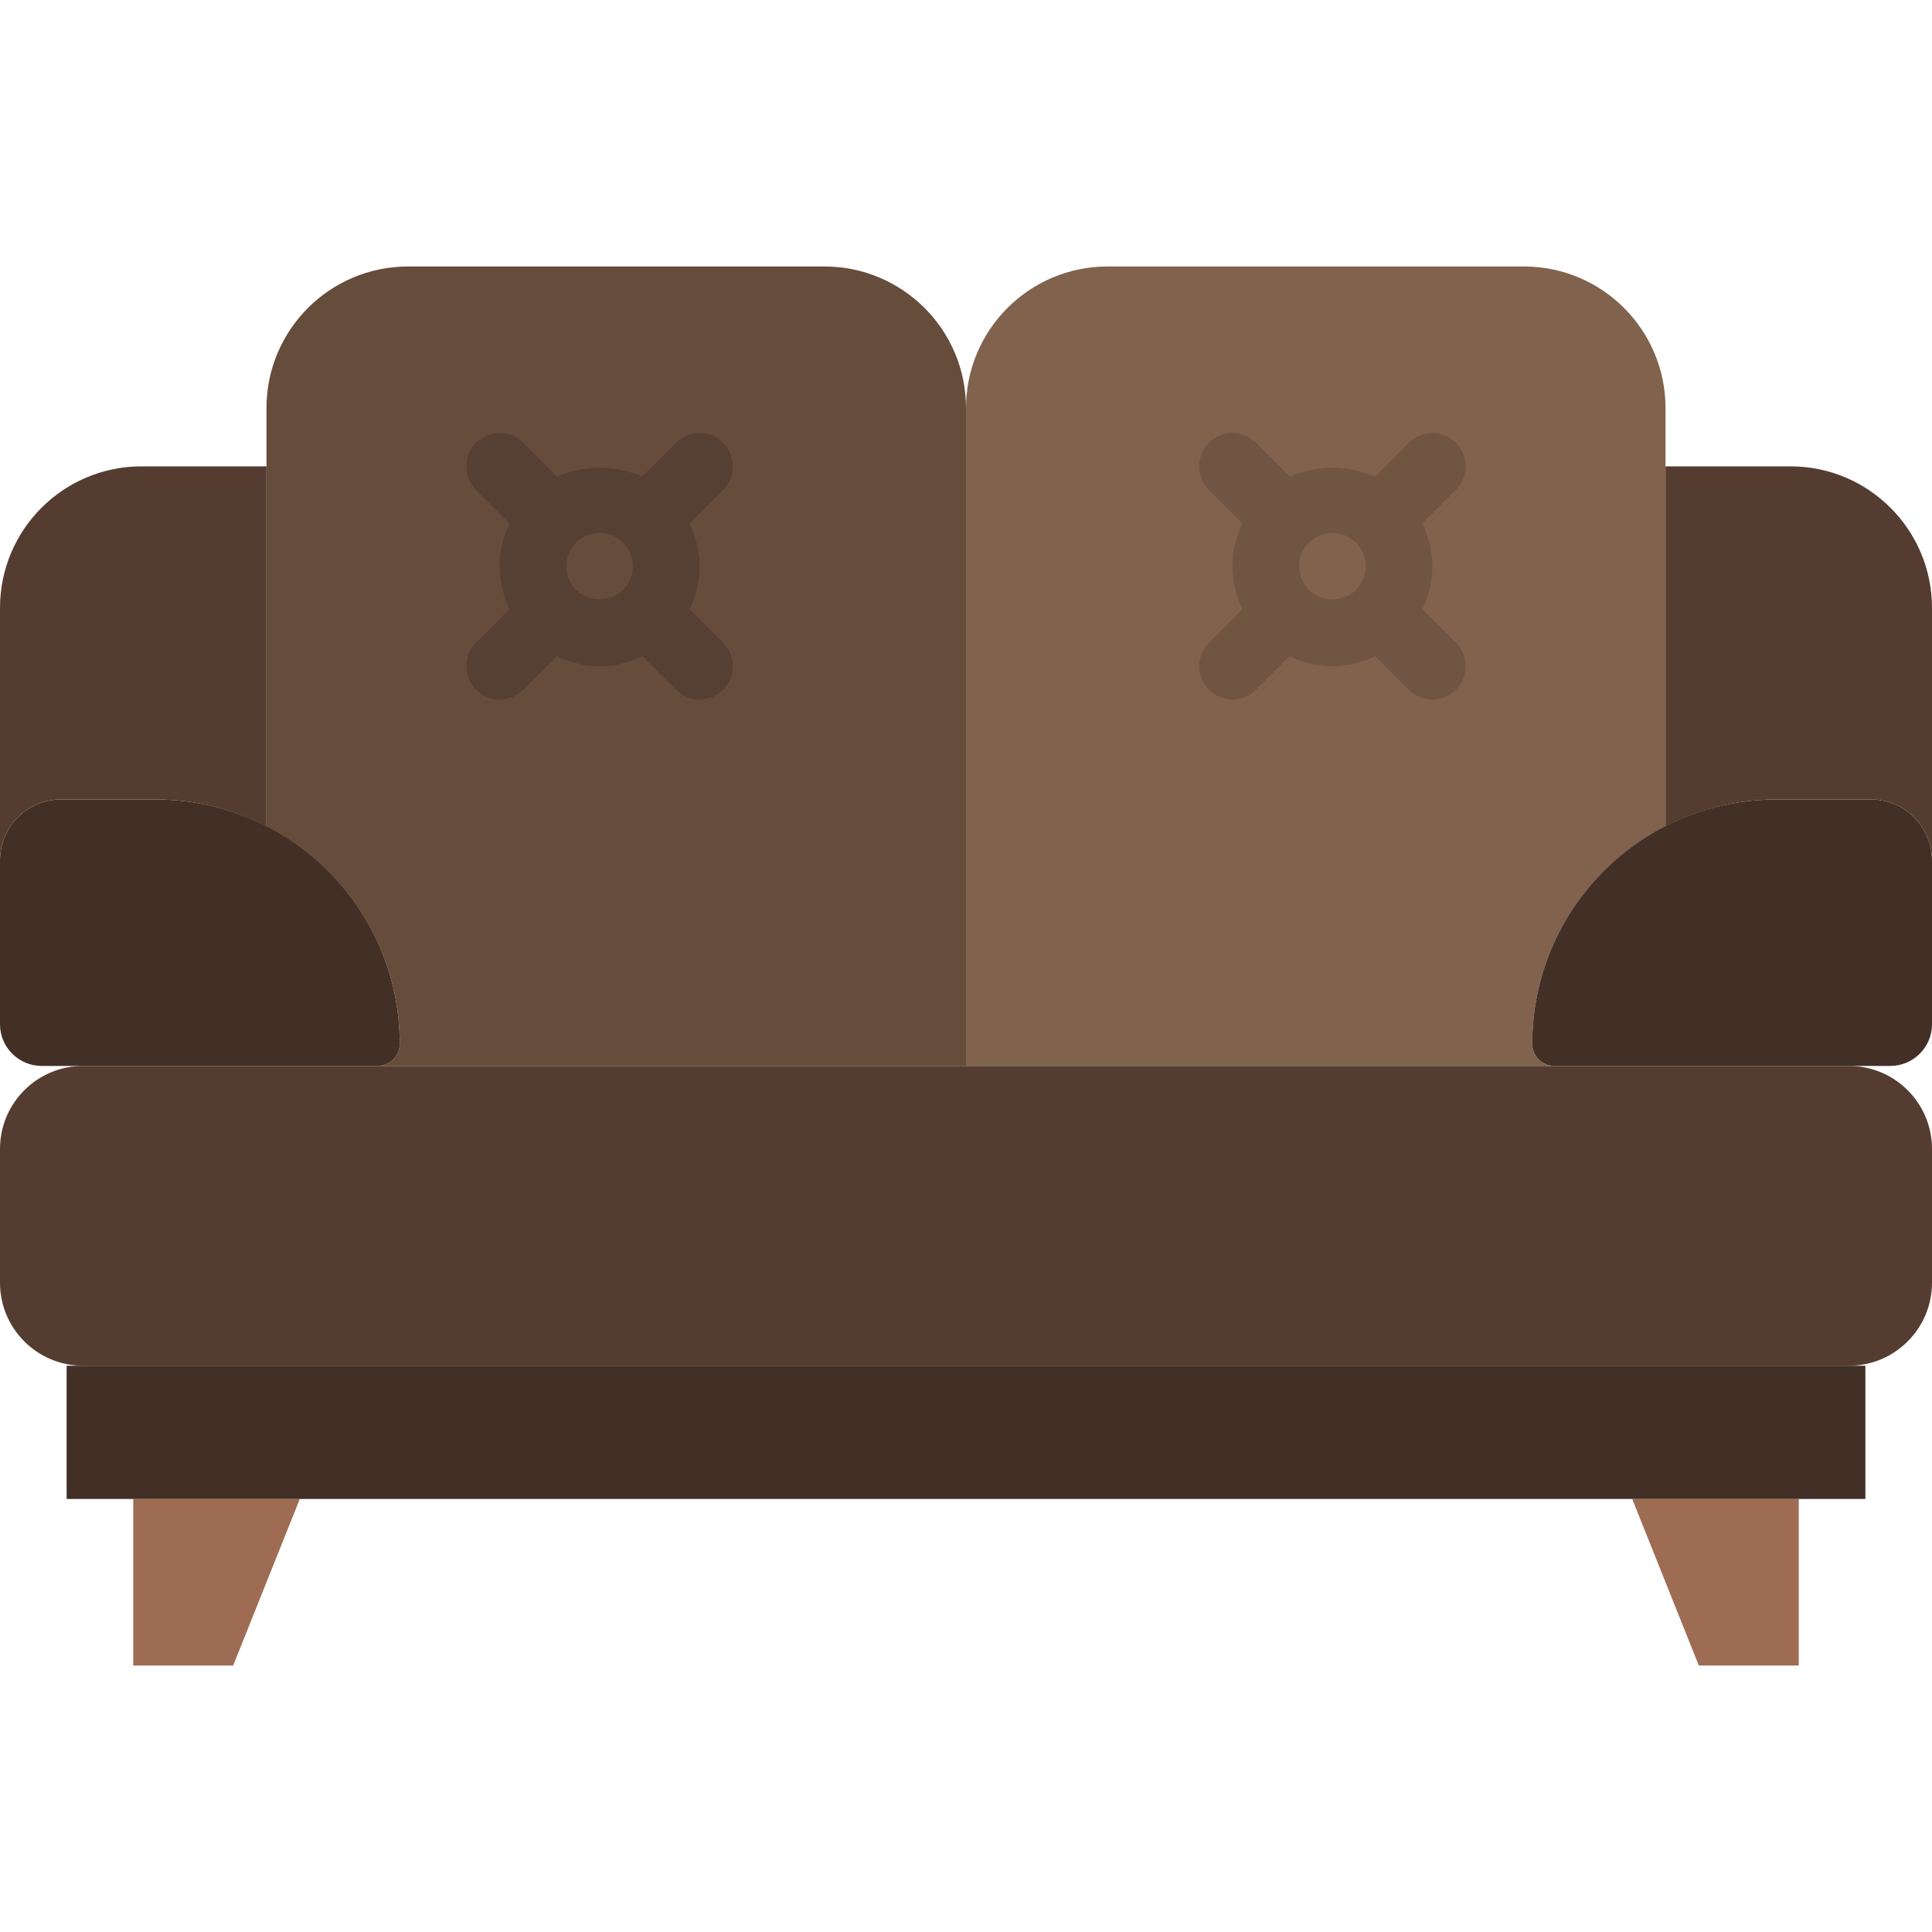
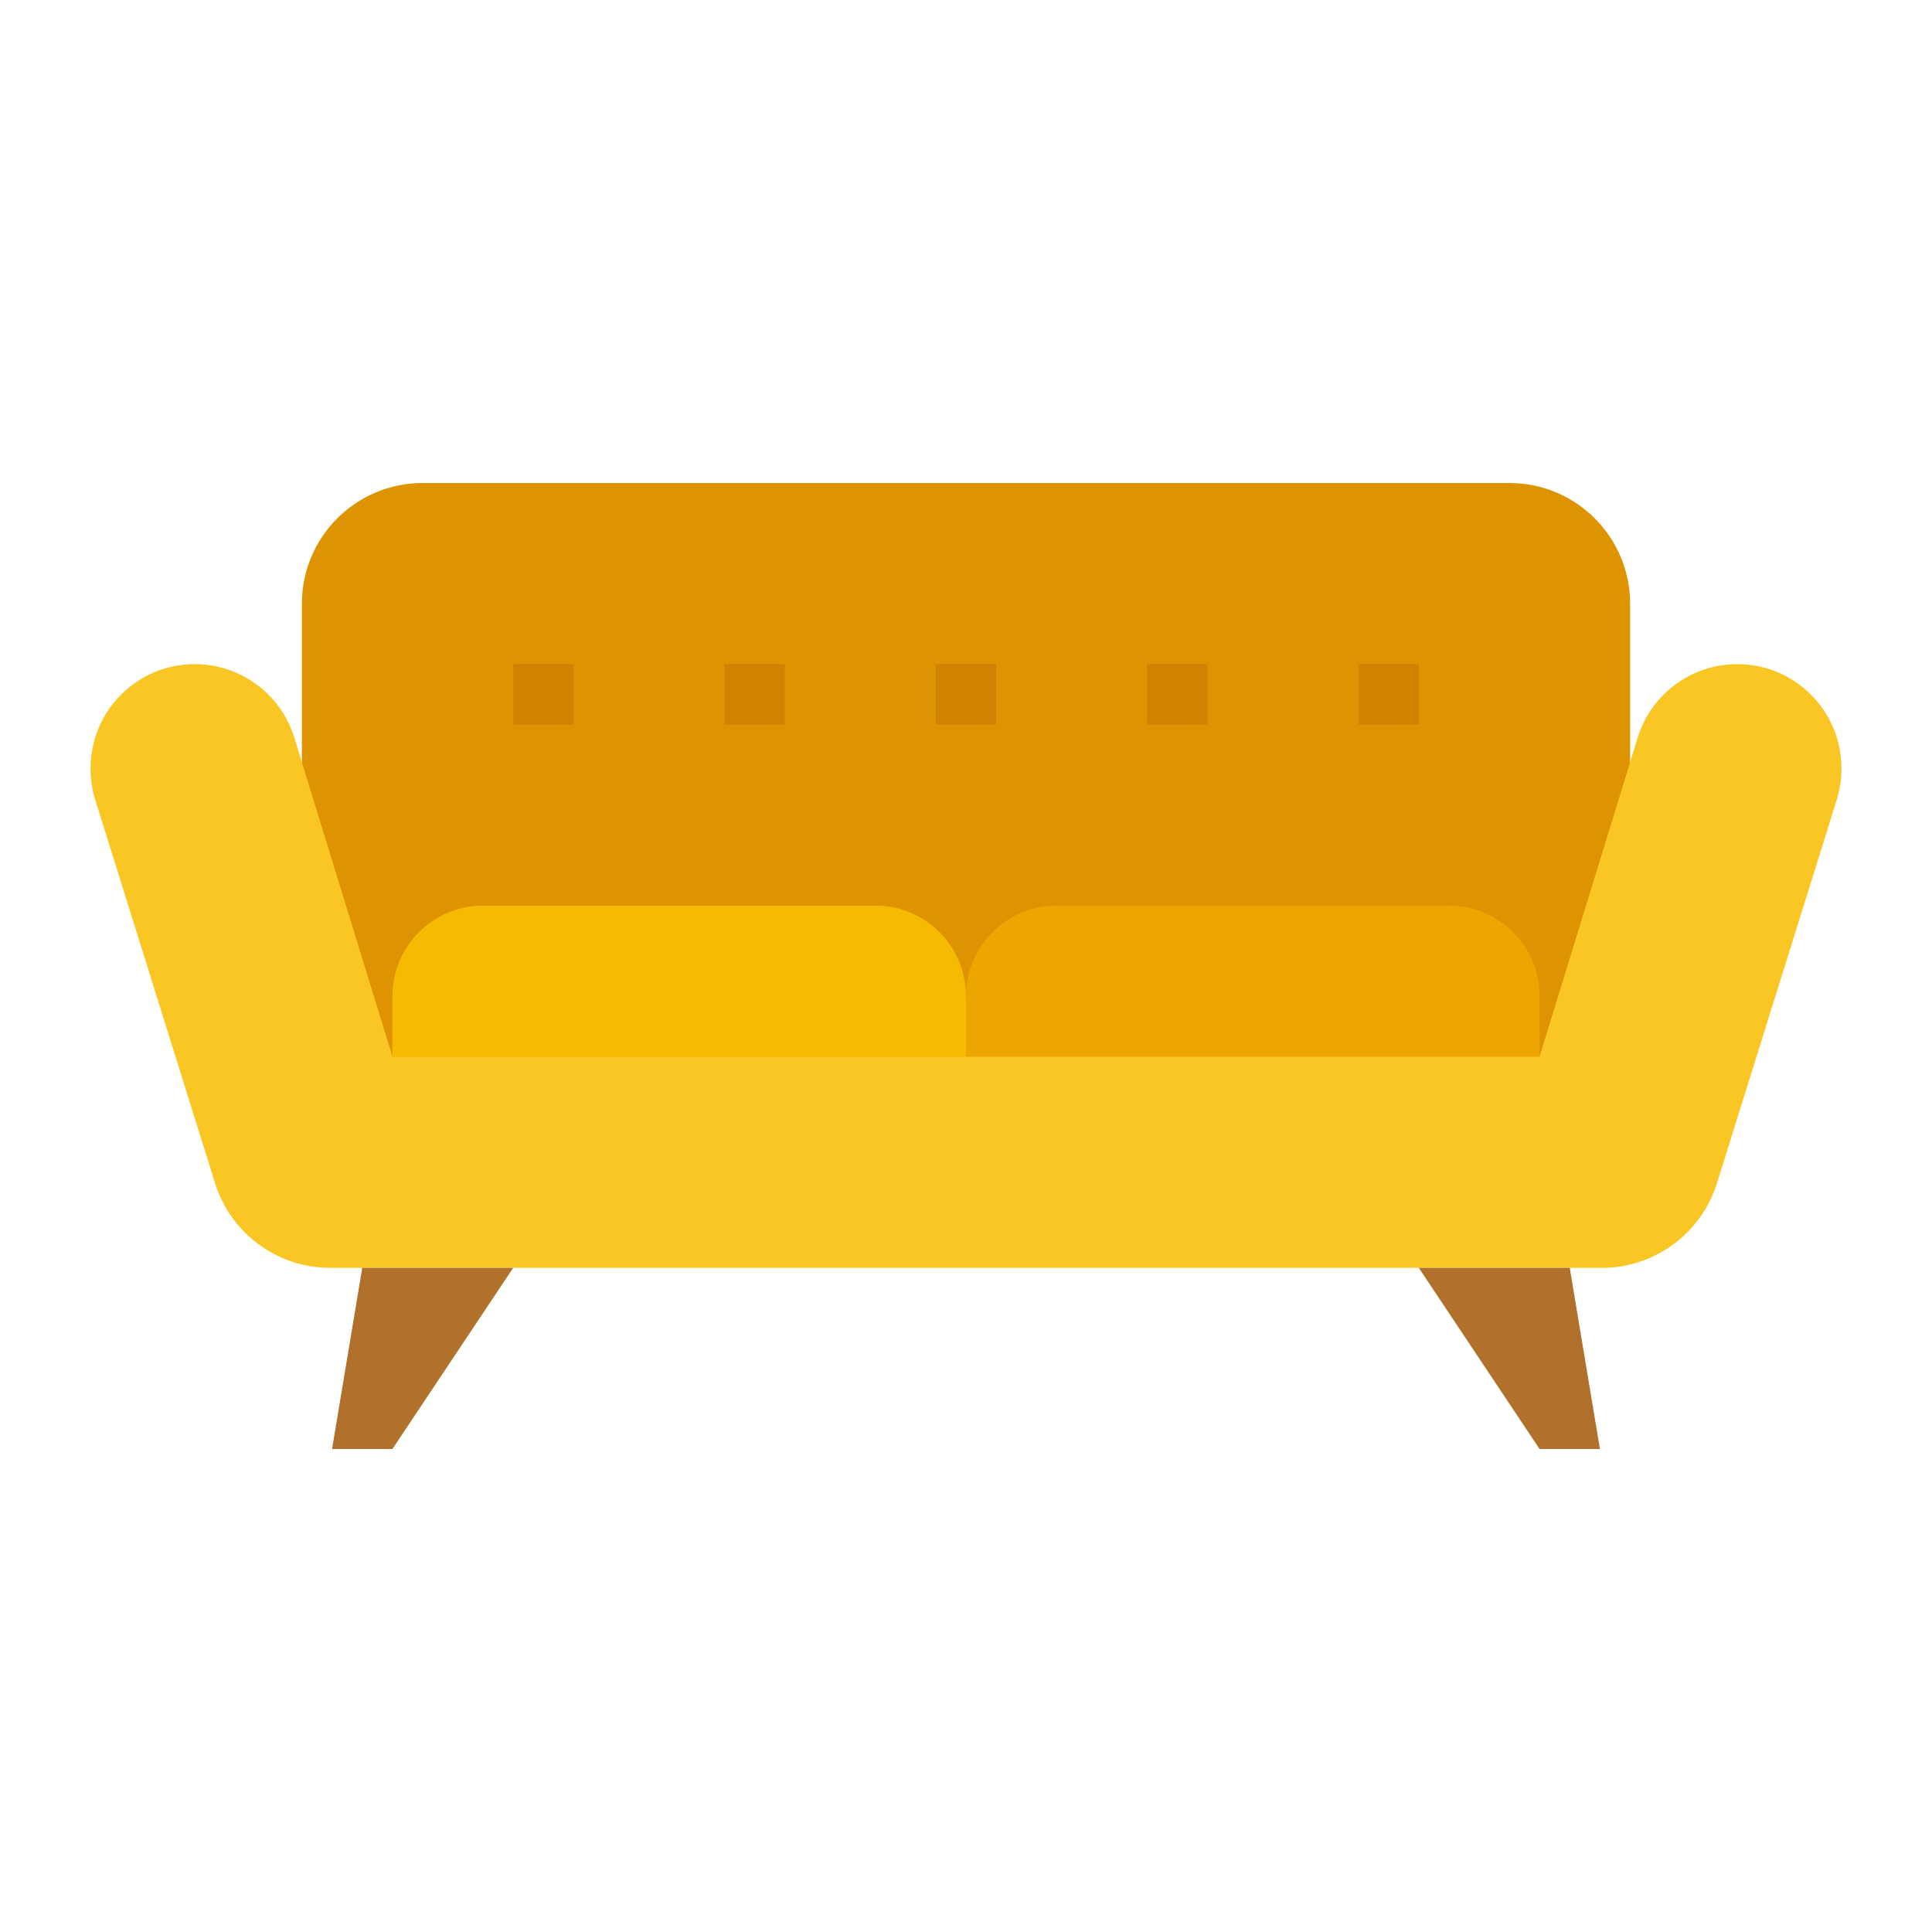
- <svg xmlns="http://www.w3.org/2000/svg" version="1.1" id="Capa_1" x="0px" y="0px" viewBox="0 0 58 58" style="enable-background:new 0 0 58 58;" xml:space="preserve">
-   <path style="fill:#664C3B;" d="M8,12.25v12.557c2.373,1.215,4,3.679,4,6.527C12,31.702,11.702,32,11.335,32H29V12.25  C29,9.903,27.097,8,24.75,8h-12.5C9.903,8,8,9.903,8,12.25z" />
-   <path style="fill:#81624D;" d="M46,31.335c0-2.849,1.627-5.313,4-6.527V12.25C50,9.903,48.097,8,45.75,8h-12.5  C30.903,8,29,9.903,29,12.25V32h17.665C46.298,32,46,31.702,46,31.335z" />
-   <path style="fill:#564034;" d="M20.7,18.286C20.89,17.888,21,17.454,21,17s-0.11-0.888-0.3-1.286l1.007-1.007  c0.391-0.391,0.391-1.023,0-1.414s-1.023-0.391-1.414,0l-1.018,1.018c-0.803-0.362-1.748-0.362-2.551,0l-1.018-1.018  c-0.391-0.391-1.023-0.391-1.414,0s-0.391,1.023,0,1.414l1.007,1.007C15.11,16.112,15,16.546,15,17s0.11,0.888,0.3,1.286  l-1.007,1.007c-0.391,0.391-0.391,1.023,0,1.414C14.488,20.902,14.744,21,15,21s0.512-0.098,0.707-0.293l1.007-1.007  C17.112,19.89,17.546,20,18,20s0.888-0.11,1.286-0.3l1.007,1.007C20.488,20.902,20.744,21,21,21s0.512-0.098,0.707-0.293  c0.391-0.391,0.391-1.023,0-1.414L20.7,18.286z M17.293,17.707C17.104,17.518,17,17.267,17,17s0.104-0.518,0.293-0.707  S17.733,16,18,16s0.518,0.104,0.707,0.293C18.896,16.482,19,16.733,19,17s-0.104,0.518-0.293,0.707  C18.328,18.085,17.672,18.085,17.293,17.707z" />
-   <path style="fill:#705543;" d="M42.7,18.286C42.89,17.888,43,17.454,43,17s-0.11-0.888-0.3-1.286l1.007-1.007  c0.391-0.391,0.391-1.023,0-1.414s-1.023-0.391-1.414,0l-1.018,1.018c-0.803-0.362-1.748-0.362-2.551,0l-1.018-1.018  c-0.391-0.391-1.023-0.391-1.414,0s-0.391,1.023,0,1.414l1.007,1.007C37.11,16.112,37,16.546,37,17s0.11,0.888,0.3,1.286  l-1.007,1.007c-0.391,0.391-0.391,1.023,0,1.414C36.488,20.902,36.744,21,37,21s0.512-0.098,0.707-0.293l1.007-1.007  C39.112,19.89,39.546,20,40,20s0.888-0.11,1.286-0.3l1.007,1.007C42.488,20.902,42.744,21,43,21s0.512-0.098,0.707-0.293  c0.391-0.391,0.391-1.023,0-1.414L42.7,18.286z M39.293,17.707C39.104,17.518,39,17.267,39,17s0.104-0.518,0.293-0.707  S39.733,16,40,16s0.518,0.104,0.707,0.293C40.896,16.482,41,16.733,41,17s-0.104,0.518-0.293,0.707  C40.328,18.085,39.672,18.085,39.293,17.707z" />
-   <polygon style="fill:#9E6C53;" points="51,50 54,50 54,45 49,45 " />
-   <polygon style="fill:#9E6C53;" points="7,50 4,50 4,45 9,45 " />
-   <path style="fill:#543D30;" d="M55.508,41H2.492C1.116,41,0,39.884,0,38.508v-4.016C0,33.116,1.116,32,2.492,32h53.016  C56.884,32,58,33.116,58,34.492v4.016C58,39.884,56.884,41,55.508,41z" />
-   <rect x="2" y="41" style="fill:#423026;" width="54" height="4" />
-   <path style="fill:#423026;" d="M11.335,32H1.252C0.561,32,0,31.439,0,30.748V25.83C0,24.819,0.819,24,1.83,24h2.835  C8.716,24,12,27.284,12,31.335v0C12,31.702,11.702,32,11.335,32z" />
-   <g>
-     <path style="fill:#543D30;" d="M1.83,24h2.835C5.867,24,6.999,24.295,8,24.808V14H4.25C1.903,14,0,15.903,0,18.25v7.58   C0,24.819,0.819,24,1.83,24z" />
+ <svg xmlns="http://www.w3.org/2000/svg" id="flat" height="512" viewBox="0 0 512 512" width="512">
+   <path d="m80 288v-128a32 32 0 0 1 32-32h288a32 32 0 0 1 32 32v128z" fill="#de9400" />
+   <path d="m424.474 336a32 32 0 0 0 30.543-22.455l31.726-101.523a27.609 27.609 0 0 0 1.257-8.235v-.178a27.609 27.609 0 0 0 -27.609-27.609 27.609 27.609 0 0 0 -26.388 19.489l-26.003 84.511h-304l-26.003-84.511a27.609 27.609 0 0 0 -26.388-19.489 27.609 27.609 0 0 0 -27.609 27.609v.178a27.609 27.609 0 0 0 1.257 8.235l31.726 101.523a32 32 0 0 0 30.543 22.455z" fill="#fac623" />
+   <path d="m128 240h104a24 24 0 0 1 24 24v16a0 0 0 0 1 0 0h-152a0 0 0 0 1 0 0v-16a24 24 0 0 1 24-24z" fill="#f6bb00" />
+   <path d="m280 240h104a24 24 0 0 1 24 24v16a0 0 0 0 1 0 0h-152a0 0 0 0 1 0 0v-16a24 24 0 0 1 24-24z" fill="#eda600" />
+   <g fill="#cf8300">
+     <path d="m136 176h16v16h-16z" />
+     <path d="m192 176h16v16h-16z" />
+     <path d="m248 176h16v16h-16z" />
+     <path d="m304 176h16v16h-16z" />
+     <path d="m360 176h16v16h-16z" />
  </g>
-   <path style="fill:#423026;" d="M46.665,32h10.083C57.439,32,58,31.439,58,30.748V25.83c0-1.011-0.819-1.83-1.83-1.83h-2.835  C49.284,24,46,27.284,46,31.335v0C46,31.702,46.298,32,46.665,32z" />
-   <g>
-     <path style="fill:#543D30;" d="M56.17,24h-2.835c-1.202,0-2.334,0.295-3.335,0.808V14h3.75c2.347,0,4.25,1.903,4.25,4.25v7.58   C58,24.819,57.181,24,56.17,24z" />
-   </g>
-   <g>
- </g>
-   <g>
- </g>
-   <g>
- </g>
-   <g>
- </g>
-   <g>
- </g>
-   <g>
- </g>
-   <g>
- </g>
-   <g>
- </g>
-   <g>
- </g>
-   <g>
- </g>
-   <g>
- </g>
-   <g>
- </g>
-   <g>
- </g>
-   <g>
- </g>
-   <g>
- </g>
+   <path d="m96 336-8 48h16l32-48z" fill="#b1712c" />
+   <path d="m416 336 8 48h-16l-32-48z" fill="#b1712c" />
</svg>
